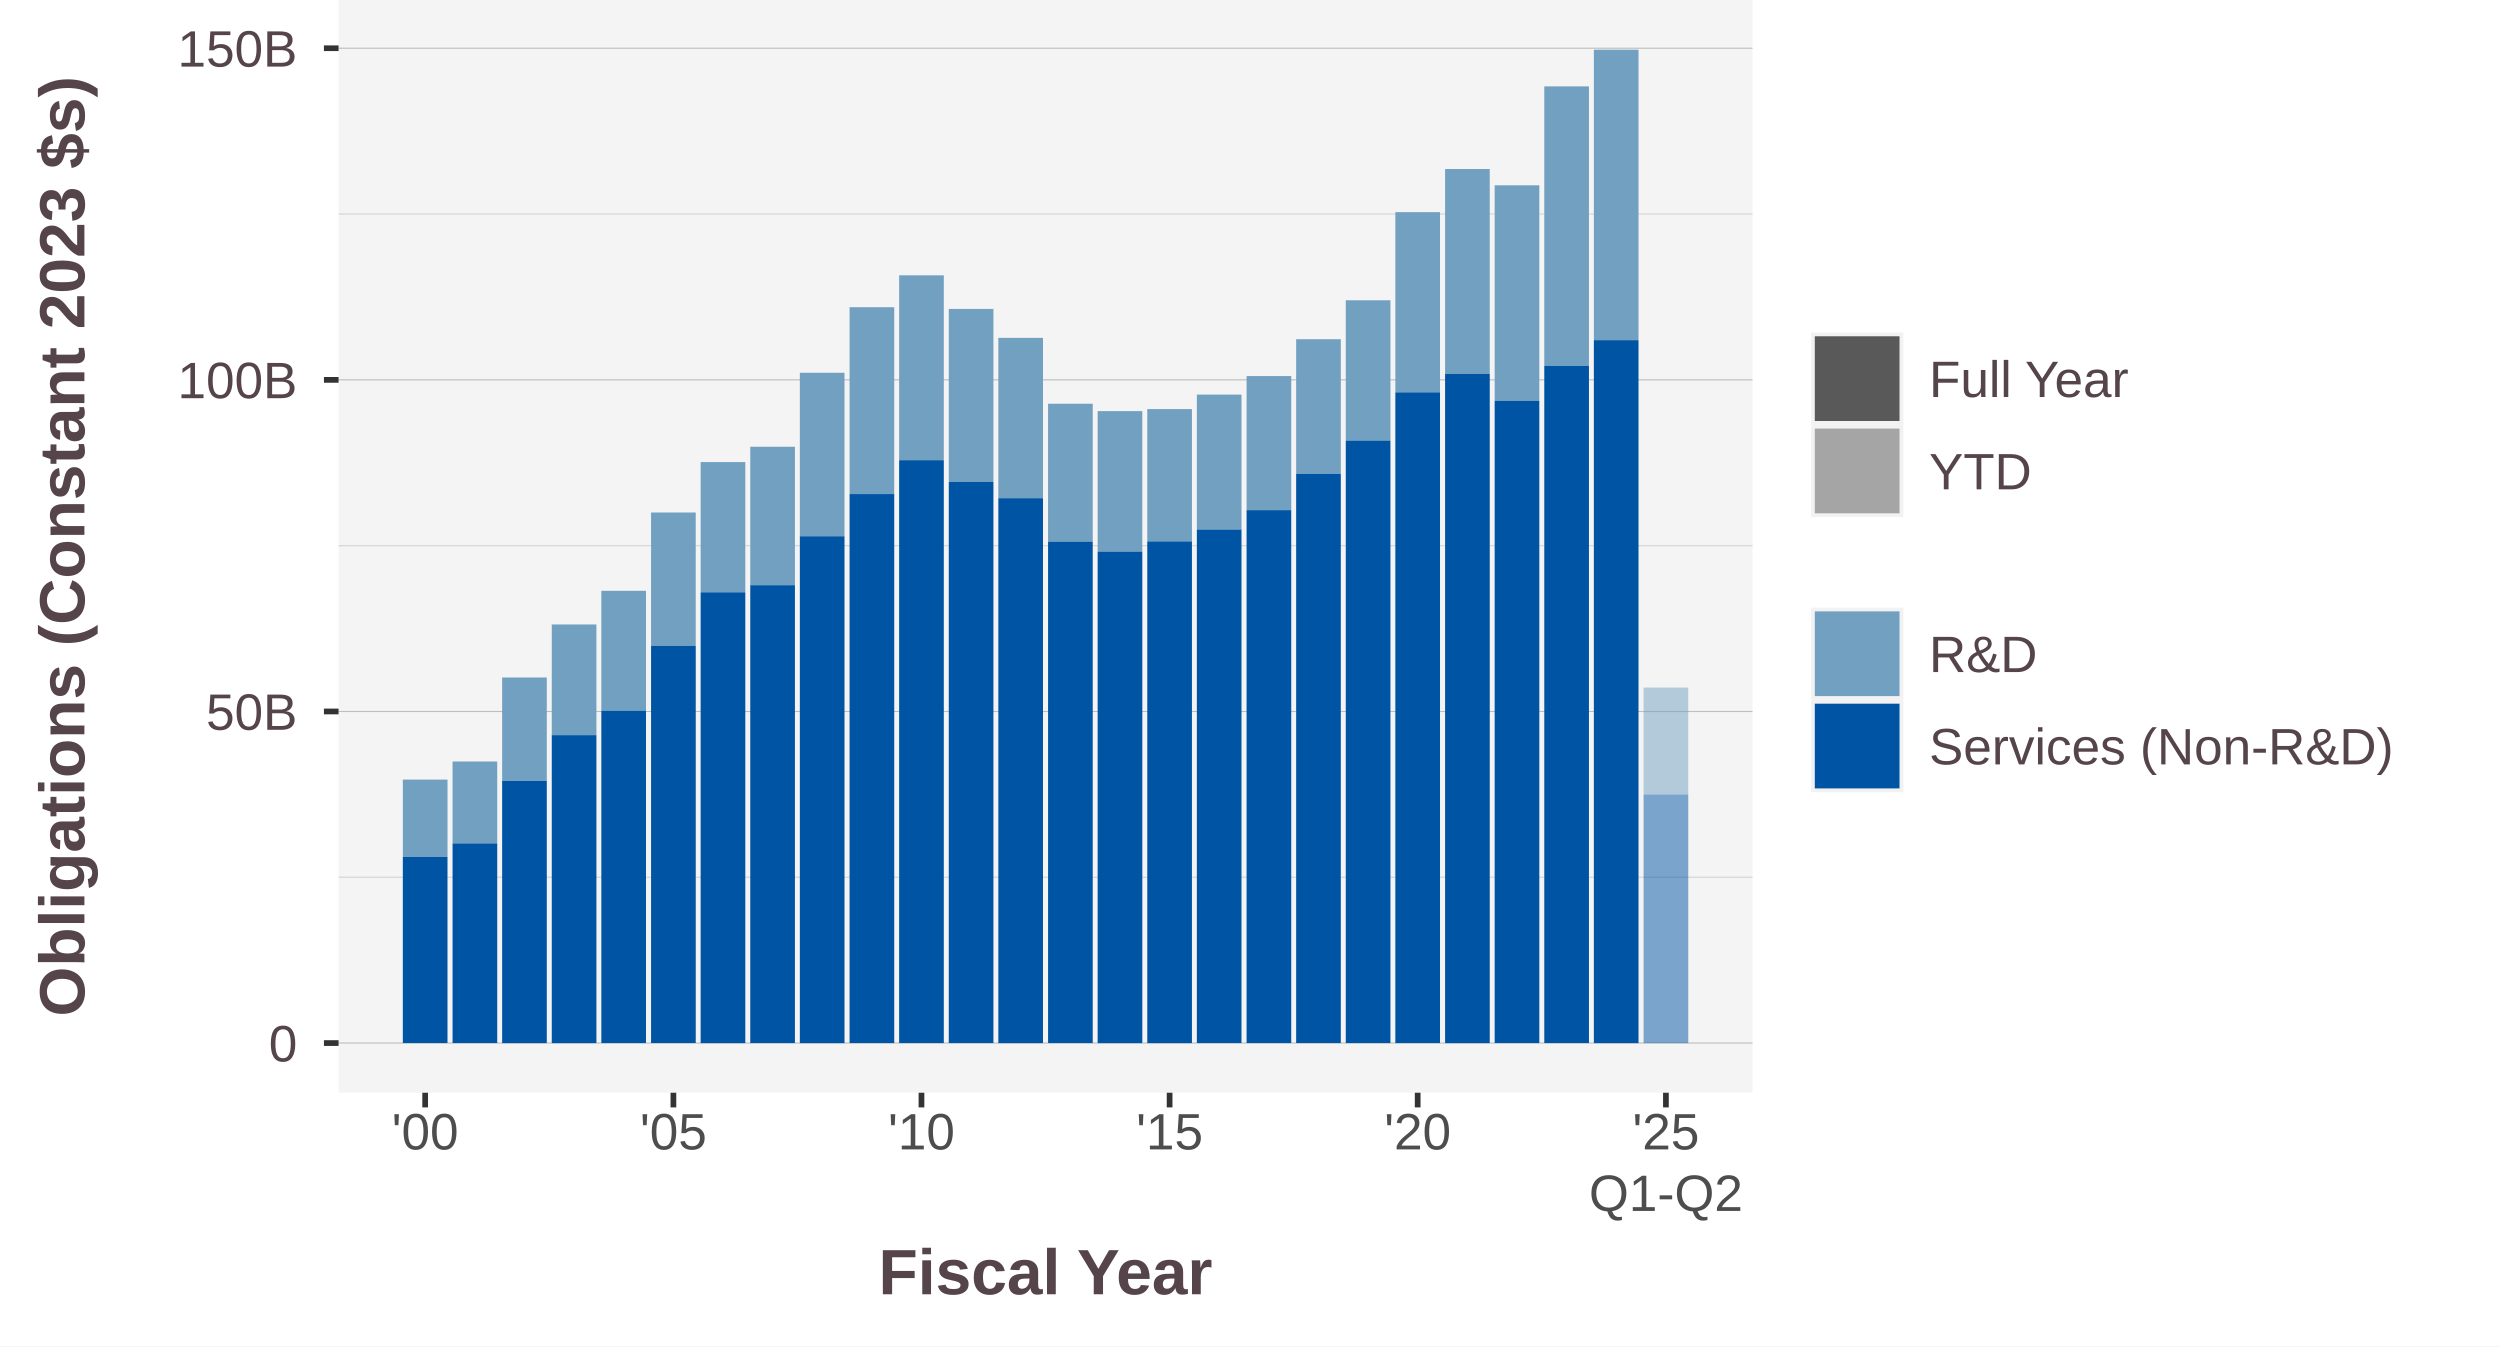
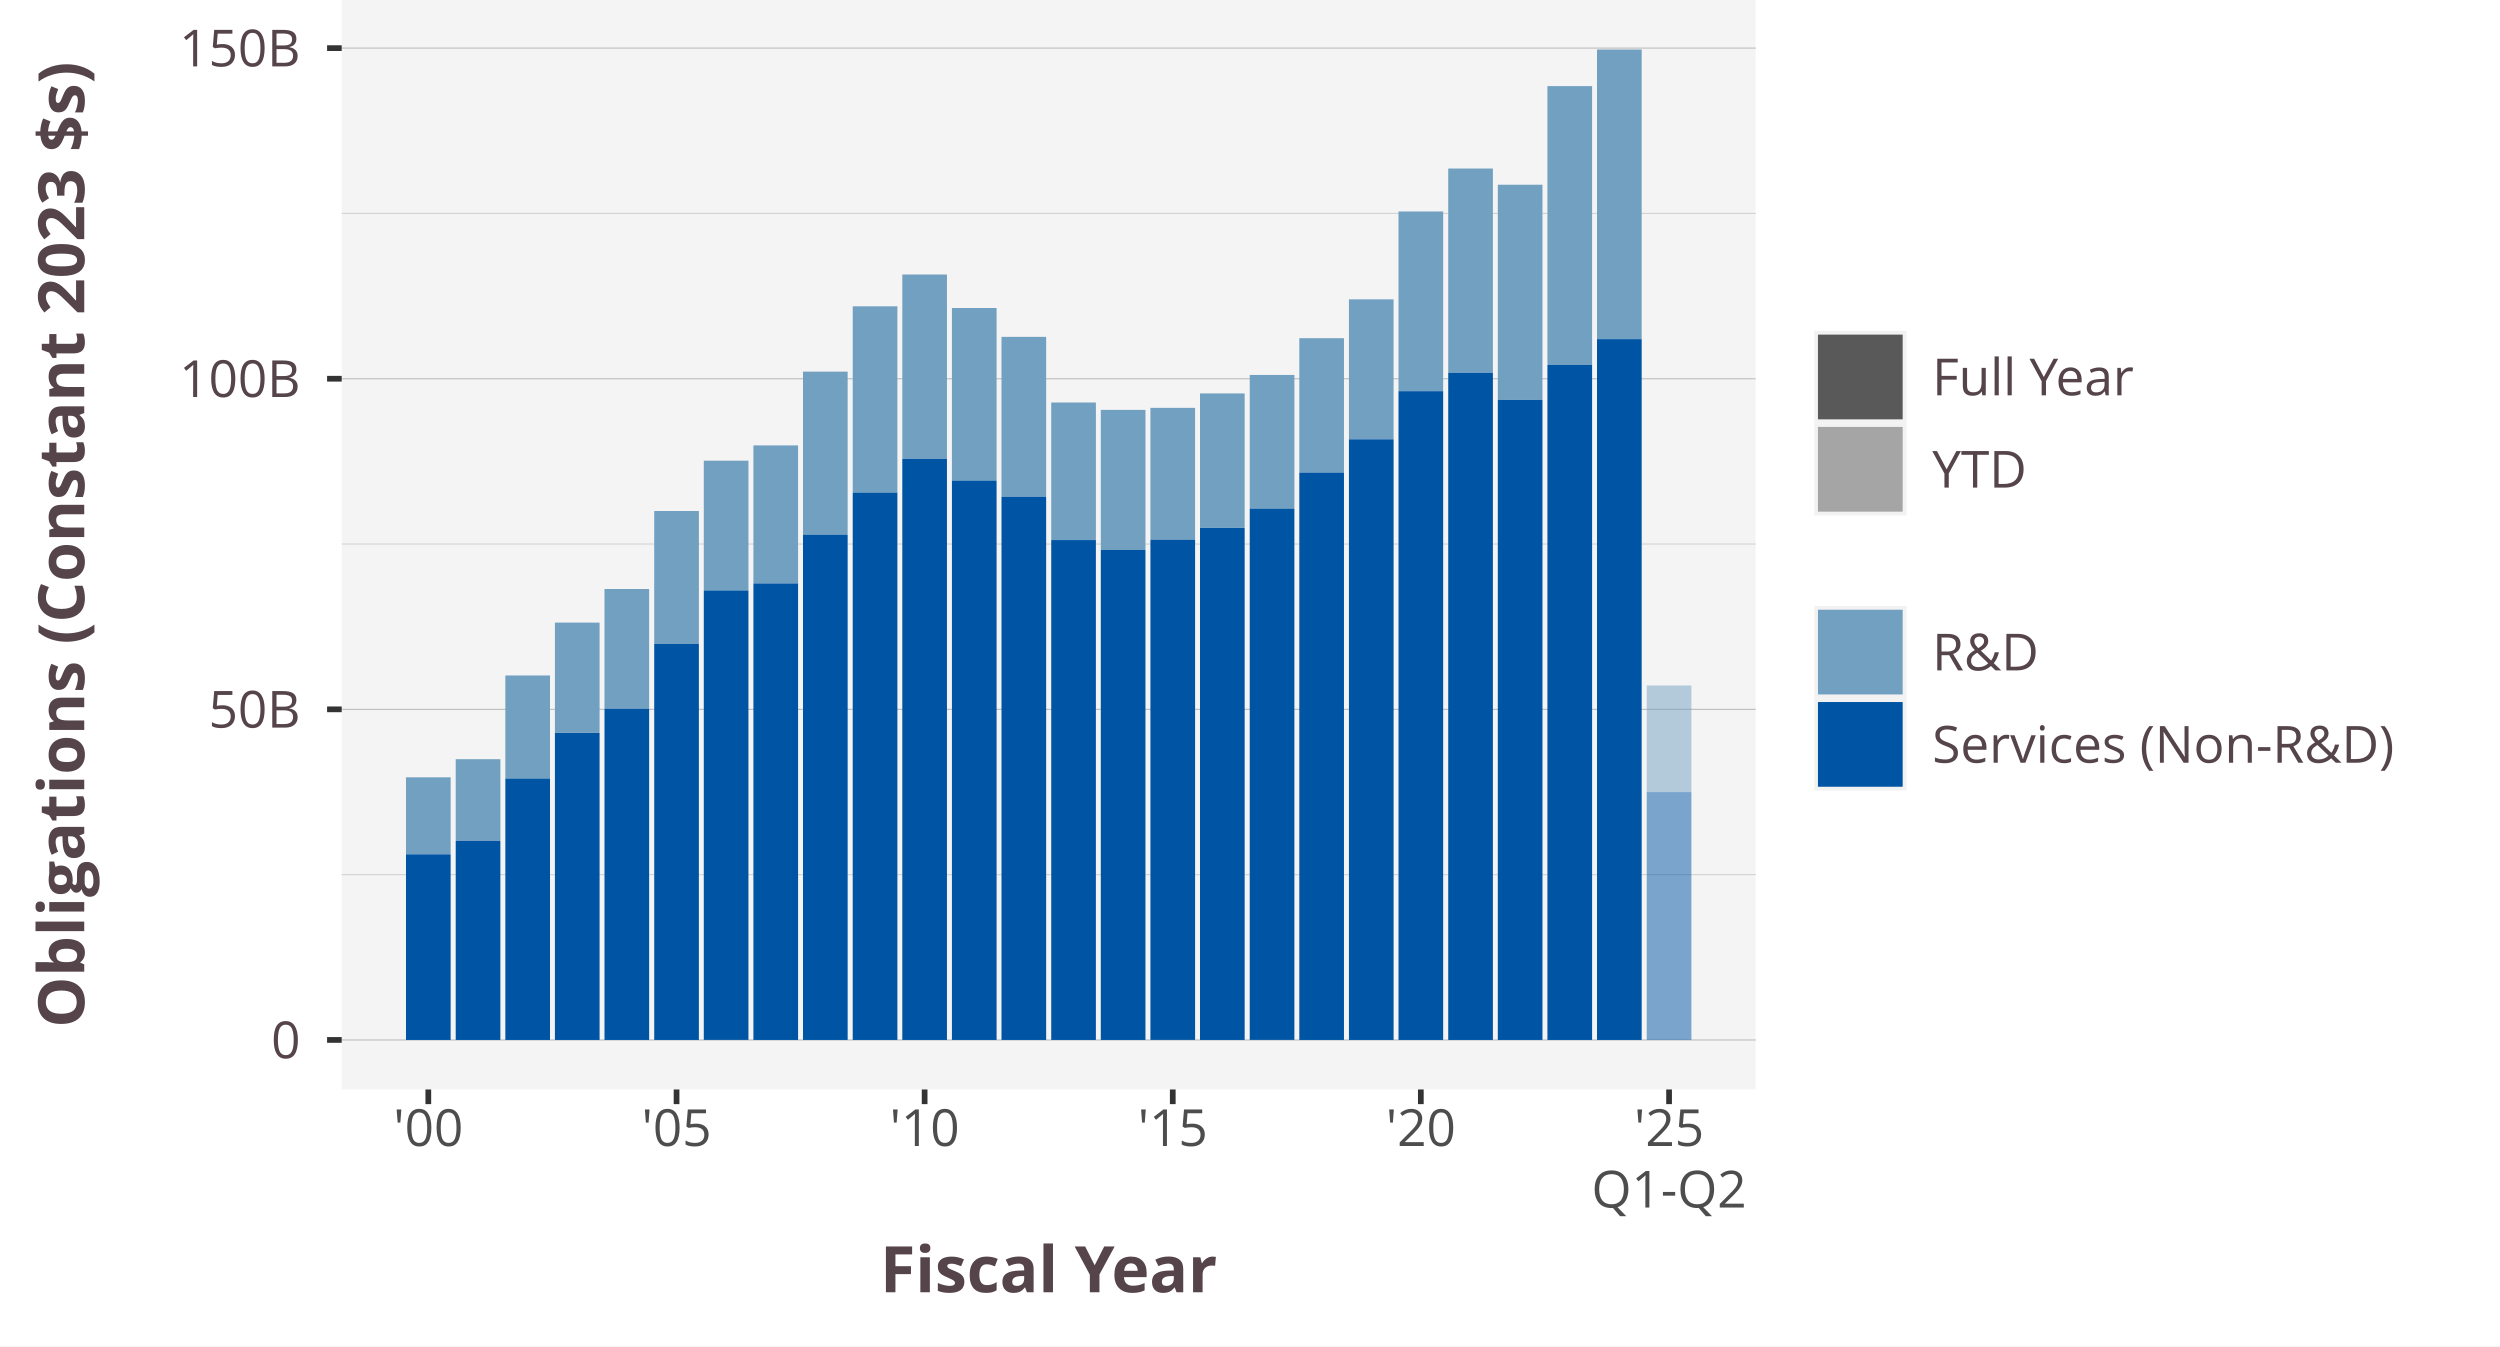
<svg xmlns="http://www.w3.org/2000/svg" class="svglite" width="468.00pt" height="252.00pt" viewBox="0 0 468.00 252.00">
  <defs>
    <style type="text/css">
    .svglite line, .svglite polyline, .svglite polygon, .svglite path, .svglite rect, .svglite circle {
      fill: none;
      stroke: #000000;
      stroke-linecap: round;
      stroke-linejoin: round;
      stroke-miterlimit: 10.00;
    }
    .svglite text {
      white-space: pre;
    }
  </style>
  </defs>
  <rect width="100%" height="100%" style="stroke: none; fill: #FFFFFF;" />
  <defs>
    <clipPath id="cpMC4wMHw0NjguMDB8MC4wMHwyNTIuMDA=">
      <rect x="0.00" y="0.00" width="468.00" height="252.00" />
    </clipPath>
  </defs>
  <g clip-path="url(#cpMC4wMHw0NjguMDB8MC4wMHwyNTIuMDA=)">
    <rect x="0.00" y="0.00" width="468.00" height="252.00" style="stroke-width: 1.07; stroke: #FFFFFF; fill: #FFFFFF;" />
  </g>
  <defs>
-     <clipPath id="cpNjMuMzh8MzI4LjA3fDAuMDB8MjA0LjU2">
-       <rect x="63.38" y="0.00" width="264.69" height="204.56" />
+     <clipPath id="cpNjMuOTd8MzI4LjY2fDAuMDB8MjAzLjk1">
+       <rect x="63.97" y="0.00" width="264.69" height="203.95" />
    </clipPath>
  </defs>
-   <g clip-path="url(#cpNjMuMzh8MzI4LjA3fDAuMDB8MjA0LjU2)">
-     <rect x="63.38" y="-0" width="264.69" height="204.56" style="stroke-width: 1.07; stroke: none; fill: #F4F4F4;" />
-     <polyline points="63.38,164.22 328.07,164.22 " style="stroke-width: 0.21; stroke: #D3D3D3; stroke-linecap: butt;" />
-     <polyline points="63.38,102.15 328.07,102.15 " style="stroke-width: 0.21; stroke: #D3D3D3; stroke-linecap: butt;" />
-     <polyline points="63.38,40.07 328.07,40.07 " style="stroke-width: 0.21; stroke: #D3D3D3; stroke-linecap: butt;" />
-     <polyline points="63.38,195.26 328.07,195.26 " style="stroke-width: 0.21; stroke: #BEBEBE; stroke-linecap: butt;" />
-     <polyline points="63.38,133.19 328.07,133.19 " style="stroke-width: 0.21; stroke: #BEBEBE; stroke-linecap: butt;" />
-     <polyline points="63.38,71.11 328.07,71.11 " style="stroke-width: 0.21; stroke: #BEBEBE; stroke-linecap: butt;" />
-     <polyline points="63.38,9.03 328.07,9.03 " style="stroke-width: 0.21; stroke: #BEBEBE; stroke-linecap: butt;" />
-     <rect x="75.41" y="145.94" width="8.36" height="14.47" style="stroke-width: 1.07; stroke: none; stroke-linecap: butt; stroke-linejoin: miter; fill: #72A0C1;" />
-     <rect x="84.72" y="142.55" width="8.36" height="15.35" style="stroke-width: 1.07; stroke: none; stroke-linecap: butt; stroke-linejoin: miter; fill: #72A0C1;" />
-     <rect x="94.00" y="126.83" width="8.36" height="19.35" style="stroke-width: 1.07; stroke: none; stroke-linecap: butt; stroke-linejoin: miter; fill: #72A0C1;" />
-     <rect x="103.29" y="116.90" width="8.36" height="20.71" style="stroke-width: 1.07; stroke: none; stroke-linecap: butt; stroke-linejoin: miter; fill: #72A0C1;" />
-     <rect x="112.57" y="110.60" width="8.36" height="22.48" style="stroke-width: 1.07; stroke: none; stroke-linecap: butt; stroke-linejoin: miter; fill: #72A0C1;" />
-     <rect x="121.88" y="95.94" width="8.36" height="24.96" style="stroke-width: 1.07; stroke: none; stroke-linecap: butt; stroke-linejoin: miter; fill: #72A0C1;" />
-     <rect x="131.16" y="86.50" width="8.36" height="24.38" style="stroke-width: 1.07; stroke: none; stroke-linecap: butt; stroke-linejoin: miter; fill: #72A0C1;" />
-     <rect x="140.45" y="83.63" width="8.36" height="25.92" style="stroke-width: 1.07; stroke: none; stroke-linecap: butt; stroke-linejoin: miter; fill: #72A0C1;" />
-     <rect x="149.73" y="69.78" width="8.36" height="30.61" style="stroke-width: 1.07; stroke: none; stroke-linecap: butt; stroke-linejoin: miter; fill: #72A0C1;" />
-     <rect x="159.04" y="57.51" width="8.36" height="34.98" style="stroke-width: 1.07; stroke: none; stroke-linecap: butt; stroke-linejoin: miter; fill: #72A0C1;" />
-     <rect x="168.32" y="51.54" width="8.36" height="34.61" style="stroke-width: 1.07; stroke: none; stroke-linecap: butt; stroke-linejoin: miter; fill: #72A0C1;" />
-     <rect x="177.61" y="57.83" width="8.36" height="32.40" style="stroke-width: 1.07; stroke: none; stroke-linecap: butt; stroke-linejoin: miter; fill: #72A0C1;" />
-     <rect x="186.89" y="63.25" width="8.36" height="30.00" style="stroke-width: 1.07; stroke: none; stroke-linecap: butt; stroke-linejoin: miter; fill: #72A0C1;" />
-     <rect x="196.20" y="75.58" width="8.36" height="25.83" style="stroke-width: 1.07; stroke: none; stroke-linecap: butt; stroke-linejoin: miter; fill: #72A0C1;" />
-     <rect x="205.48" y="76.96" width="8.36" height="26.30" style="stroke-width: 1.07; stroke: none; stroke-linecap: butt; stroke-linejoin: miter; fill: #72A0C1;" />
-     <rect x="214.77" y="76.58" width="8.36" height="24.77" style="stroke-width: 1.07; stroke: none; stroke-linecap: butt; stroke-linejoin: miter; fill: #72A0C1;" />
-     <rect x="224.05" y="73.87" width="8.36" height="25.26" style="stroke-width: 1.07; stroke: none; stroke-linecap: butt; stroke-linejoin: miter; fill: #72A0C1;" />
-     <rect x="233.36" y="70.40" width="8.36" height="25.10" style="stroke-width: 1.07; stroke: none; stroke-linecap: butt; stroke-linejoin: miter; fill: #72A0C1;" />
-     <rect x="242.64" y="63.50" width="8.36" height="25.22" style="stroke-width: 1.07; stroke: none; stroke-linecap: butt; stroke-linejoin: miter; fill: #72A0C1;" />
-     <rect x="251.93" y="56.21" width="8.36" height="26.28" style="stroke-width: 1.07; stroke: none; stroke-linecap: butt; stroke-linejoin: miter; fill: #72A0C1;" />
-     <rect x="261.21" y="39.71" width="8.36" height="33.74" style="stroke-width: 1.07; stroke: none; stroke-linecap: butt; stroke-linejoin: miter; fill: #72A0C1;" />
-     <rect x="270.52" y="31.64" width="8.36" height="38.36" style="stroke-width: 1.07; stroke: none; stroke-linecap: butt; stroke-linejoin: miter; fill: #72A0C1;" />
-     <rect x="279.80" y="34.69" width="8.36" height="40.38" style="stroke-width: 1.07; stroke: none; stroke-linecap: butt; stroke-linejoin: miter; fill: #72A0C1;" />
-     <rect x="289.09" y="16.17" width="8.36" height="52.34" style="stroke-width: 1.07; stroke: none; stroke-linecap: butt; stroke-linejoin: miter; fill: #72A0C1;" />
-     <rect x="298.37" y="9.30" width="8.36" height="54.38" style="stroke-width: 1.07; stroke: none; stroke-linecap: butt; stroke-linejoin: miter; fill: #72A0C1;" />
-     <rect x="307.68" y="128.71" width="8.36" height="20.02" style="stroke-width: 1.07; stroke: none; stroke-linecap: butt; stroke-linejoin: miter; fill: #72A0C1; fill-opacity: 0.50;" />
-     <rect x="75.41" y="160.41" width="8.36" height="34.85" style="stroke-width: 1.07; stroke: none; stroke-linecap: butt; stroke-linejoin: miter; fill: #0054A4;" />
-     <rect x="84.72" y="157.89" width="8.36" height="37.37" style="stroke-width: 1.07; stroke: none; stroke-linecap: butt; stroke-linejoin: miter; fill: #0054A4;" />
-     <rect x="94.00" y="146.18" width="8.36" height="49.09" style="stroke-width: 1.07; stroke: none; stroke-linecap: butt; stroke-linejoin: miter; fill: #0054A4;" />
-     <rect x="103.29" y="137.62" width="8.36" height="57.65" style="stroke-width: 1.07; stroke: none; stroke-linecap: butt; stroke-linejoin: miter; fill: #0054A4;" />
-     <rect x="112.57" y="133.07" width="8.36" height="62.19" style="stroke-width: 1.07; stroke: none; stroke-linecap: butt; stroke-linejoin: miter; fill: #0054A4;" />
-     <rect x="121.88" y="120.90" width="8.36" height="74.36" style="stroke-width: 1.07; stroke: none; stroke-linecap: butt; stroke-linejoin: miter; fill: #0054A4;" />
-     <rect x="131.16" y="110.88" width="8.36" height="84.39" style="stroke-width: 1.07; stroke: none; stroke-linecap: butt; stroke-linejoin: miter; fill: #0054A4;" />
-     <rect x="140.45" y="109.55" width="8.36" height="85.71" style="stroke-width: 1.07; stroke: none; stroke-linecap: butt; stroke-linejoin: miter; fill: #0054A4;" />
-     <rect x="149.73" y="100.39" width="8.36" height="94.88" style="stroke-width: 1.07; stroke: none; stroke-linecap: butt; stroke-linejoin: miter; fill: #0054A4;" />
-     <rect x="159.04" y="92.49" width="8.36" height="102.77" style="stroke-width: 1.07; stroke: none; stroke-linecap: butt; stroke-linejoin: miter; fill: #0054A4;" />
-     <rect x="168.32" y="86.15" width="8.36" height="109.11" style="stroke-width: 1.07; stroke: none; stroke-linecap: butt; stroke-linejoin: miter; fill: #0054A4;" />
-     <rect x="177.61" y="90.23" width="8.36" height="105.03" style="stroke-width: 1.07; stroke: none; stroke-linecap: butt; stroke-linejoin: miter; fill: #0054A4;" />
-     <rect x="186.89" y="93.26" width="8.36" height="102.01" style="stroke-width: 1.07; stroke: none; stroke-linecap: butt; stroke-linejoin: miter; fill: #0054A4;" />
-     <rect x="196.20" y="101.40" width="8.36" height="93.86" style="stroke-width: 1.07; stroke: none; stroke-linecap: butt; stroke-linejoin: miter; fill: #0054A4;" />
-     <rect x="205.48" y="103.26" width="8.36" height="92.01" style="stroke-width: 1.07; stroke: none; stroke-linecap: butt; stroke-linejoin: miter; fill: #0054A4;" />
-     <rect x="214.77" y="101.35" width="8.36" height="93.92" style="stroke-width: 1.07; stroke: none; stroke-linecap: butt; stroke-linejoin: miter; fill: #0054A4;" />
-     <rect x="224.05" y="99.13" width="8.36" height="96.13" style="stroke-width: 1.07; stroke: none; stroke-linecap: butt; stroke-linejoin: miter; fill: #0054A4;" />
-     <rect x="233.36" y="95.50" width="8.36" height="99.76" style="stroke-width: 1.07; stroke: none; stroke-linecap: butt; stroke-linejoin: miter; fill: #0054A4;" />
-     <rect x="242.64" y="88.72" width="8.36" height="106.54" style="stroke-width: 1.07; stroke: none; stroke-linecap: butt; stroke-linejoin: miter; fill: #0054A4;" />
-     <rect x="251.93" y="82.48" width="8.36" height="112.78" style="stroke-width: 1.07; stroke: none; stroke-linecap: butt; stroke-linejoin: miter; fill: #0054A4;" />
-     <rect x="261.21" y="73.45" width="8.36" height="121.81" style="stroke-width: 1.07; stroke: none; stroke-linecap: butt; stroke-linejoin: miter; fill: #0054A4;" />
-     <rect x="270.52" y="70.00" width="8.36" height="125.27" style="stroke-width: 1.07; stroke: none; stroke-linecap: butt; stroke-linejoin: miter; fill: #0054A4;" />
-     <rect x="279.80" y="75.06" width="8.36" height="120.20" style="stroke-width: 1.07; stroke: none; stroke-linecap: butt; stroke-linejoin: miter; fill: #0054A4;" />
-     <rect x="289.09" y="68.51" width="8.36" height="126.75" style="stroke-width: 1.07; stroke: none; stroke-linecap: butt; stroke-linejoin: miter; fill: #0054A4;" />
-     <rect x="298.37" y="63.68" width="8.36" height="131.59" style="stroke-width: 1.07; stroke: none; stroke-linecap: butt; stroke-linejoin: miter; fill: #0054A4;" />
-     <rect x="307.68" y="148.73" width="8.36" height="46.54" style="stroke-width: 1.07; stroke: none; stroke-linecap: butt; stroke-linejoin: miter; fill: #0054A4; fill-opacity: 0.50;" />
+   <g clip-path="url(#cpNjMuOTd8MzI4LjY2fDAuMDB8MjAzLjk1)">
+     <rect x="63.97" y="-0" width="264.69" height="203.95" style="stroke-width: 1.07; stroke: none; fill: #F4F4F4;" />
+     <polyline points="63.97,163.73 328.66,163.73 " style="stroke-width: 0.21; stroke: #D3D3D3; stroke-linecap: butt;" />
+     <polyline points="63.97,101.84 328.66,101.84 " style="stroke-width: 0.21; stroke: #D3D3D3; stroke-linecap: butt;" />
+     <polyline points="63.97,39.95 328.66,39.95 " style="stroke-width: 0.21; stroke: #D3D3D3; stroke-linecap: butt;" />
+     <polyline points="63.97,194.68 328.66,194.68 " style="stroke-width: 0.21; stroke: #BEBEBE; stroke-linecap: butt;" />
+     <polyline points="63.97,132.79 328.66,132.79 " style="stroke-width: 0.21; stroke: #BEBEBE; stroke-linecap: butt;" />
+     <polyline points="63.97,70.90 328.66,70.90 " style="stroke-width: 0.21; stroke: #BEBEBE; stroke-linecap: butt;" />
+     <polyline points="63.97,9.01 328.66,9.01 " style="stroke-width: 0.21; stroke: #BEBEBE; stroke-linecap: butt;" />
+     <rect x="76.00" y="145.51" width="8.36" height="14.42" style="stroke-width: 1.07; stroke: none; stroke-linecap: butt; stroke-linejoin: miter; fill: #72A0C1;" />
+     <rect x="85.31" y="142.12" width="8.36" height="15.30" style="stroke-width: 1.07; stroke: none; stroke-linecap: butt; stroke-linejoin: miter; fill: #72A0C1;" />
+     <rect x="94.60" y="126.45" width="8.36" height="19.29" style="stroke-width: 1.07; stroke: none; stroke-linecap: butt; stroke-linejoin: miter; fill: #72A0C1;" />
+     <rect x="103.88" y="116.55" width="8.36" height="20.65" style="stroke-width: 1.07; stroke: none; stroke-linecap: butt; stroke-linejoin: miter; fill: #72A0C1;" />
+     <rect x="113.16" y="110.26" width="8.36" height="22.41" style="stroke-width: 1.07; stroke: none; stroke-linecap: butt; stroke-linejoin: miter; fill: #72A0C1;" />
+     <rect x="122.47" y="95.66" width="8.36" height="24.88" style="stroke-width: 1.07; stroke: none; stroke-linecap: butt; stroke-linejoin: miter; fill: #72A0C1;" />
+     <rect x="131.75" y="86.24" width="8.36" height="24.31" style="stroke-width: 1.07; stroke: none; stroke-linecap: butt; stroke-linejoin: miter; fill: #72A0C1;" />
+     <rect x="141.04" y="83.38" width="8.36" height="25.84" style="stroke-width: 1.07; stroke: none; stroke-linecap: butt; stroke-linejoin: miter; fill: #72A0C1;" />
+     <rect x="150.32" y="69.57" width="8.36" height="30.52" style="stroke-width: 1.07; stroke: none; stroke-linecap: butt; stroke-linejoin: miter; fill: #72A0C1;" />
+     <rect x="159.63" y="57.34" width="8.36" height="34.87" style="stroke-width: 1.07; stroke: none; stroke-linecap: butt; stroke-linejoin: miter; fill: #72A0C1;" />
+     <rect x="168.91" y="51.39" width="8.36" height="34.51" style="stroke-width: 1.07; stroke: none; stroke-linecap: butt; stroke-linejoin: miter; fill: #72A0C1;" />
+     <rect x="178.20" y="57.66" width="8.36" height="32.30" style="stroke-width: 1.07; stroke: none; stroke-linecap: butt; stroke-linejoin: miter; fill: #72A0C1;" />
+     <rect x="187.48" y="63.06" width="8.36" height="29.91" style="stroke-width: 1.07; stroke: none; stroke-linecap: butt; stroke-linejoin: miter; fill: #72A0C1;" />
+     <rect x="196.79" y="75.35" width="8.36" height="25.75" style="stroke-width: 1.07; stroke: none; stroke-linecap: butt; stroke-linejoin: miter; fill: #72A0C1;" />
+     <rect x="206.07" y="76.73" width="8.36" height="26.22" style="stroke-width: 1.07; stroke: none; stroke-linecap: butt; stroke-linejoin: miter; fill: #72A0C1;" />
+     <rect x="215.36" y="76.35" width="8.36" height="24.70" style="stroke-width: 1.07; stroke: none; stroke-linecap: butt; stroke-linejoin: miter; fill: #72A0C1;" />
+     <rect x="224.64" y="73.65" width="8.36" height="25.18" style="stroke-width: 1.07; stroke: none; stroke-linecap: butt; stroke-linejoin: miter; fill: #72A0C1;" />
+     <rect x="233.95" y="70.19" width="8.36" height="25.02" style="stroke-width: 1.07; stroke: none; stroke-linecap: butt; stroke-linejoin: miter; fill: #72A0C1;" />
+     <rect x="243.23" y="63.31" width="8.36" height="25.14" style="stroke-width: 1.07; stroke: none; stroke-linecap: butt; stroke-linejoin: miter; fill: #72A0C1;" />
+     <rect x="252.52" y="56.04" width="8.36" height="26.20" style="stroke-width: 1.07; stroke: none; stroke-linecap: butt; stroke-linejoin: miter; fill: #72A0C1;" />
+     <rect x="261.80" y="39.59" width="8.36" height="33.64" style="stroke-width: 1.07; stroke: none; stroke-linecap: butt; stroke-linejoin: miter; fill: #72A0C1;" />
+     <rect x="271.11" y="31.55" width="8.36" height="38.24" style="stroke-width: 1.07; stroke: none; stroke-linecap: butt; stroke-linejoin: miter; fill: #72A0C1;" />
+     <rect x="280.39" y="34.58" width="8.36" height="40.25" style="stroke-width: 1.07; stroke: none; stroke-linecap: butt; stroke-linejoin: miter; fill: #72A0C1;" />
+     <rect x="289.68" y="16.12" width="8.36" height="52.19" style="stroke-width: 1.07; stroke: none; stroke-linecap: butt; stroke-linejoin: miter; fill: #72A0C1;" />
+     <rect x="298.96" y="9.27" width="8.36" height="54.22" style="stroke-width: 1.07; stroke: none; stroke-linecap: butt; stroke-linejoin: miter; fill: #72A0C1;" />
+     <rect x="308.27" y="128.32" width="8.36" height="19.96" style="stroke-width: 1.07; stroke: none; stroke-linecap: butt; stroke-linejoin: miter; fill: #72A0C1; fill-opacity: 0.50;" />
+     <rect x="76.00" y="159.93" width="8.36" height="34.75" style="stroke-width: 1.07; stroke: none; stroke-linecap: butt; stroke-linejoin: miter; fill: #0054A4;" />
+     <rect x="85.31" y="157.42" width="8.36" height="37.26" style="stroke-width: 1.07; stroke: none; stroke-linecap: butt; stroke-linejoin: miter; fill: #0054A4;" />
+     <rect x="94.60" y="145.74" width="8.36" height="48.94" style="stroke-width: 1.07; stroke: none; stroke-linecap: butt; stroke-linejoin: miter; fill: #0054A4;" />
+     <rect x="103.88" y="137.21" width="8.36" height="57.47" style="stroke-width: 1.07; stroke: none; stroke-linecap: butt; stroke-linejoin: miter; fill: #0054A4;" />
+     <rect x="113.16" y="132.67" width="8.36" height="62.01" style="stroke-width: 1.07; stroke: none; stroke-linecap: butt; stroke-linejoin: miter; fill: #0054A4;" />
+     <rect x="122.47" y="120.54" width="8.36" height="74.14" style="stroke-width: 1.07; stroke: none; stroke-linecap: butt; stroke-linejoin: miter; fill: #0054A4;" />
+     <rect x="131.75" y="110.54" width="8.36" height="84.13" style="stroke-width: 1.07; stroke: none; stroke-linecap: butt; stroke-linejoin: miter; fill: #0054A4;" />
+     <rect x="141.04" y="109.22" width="8.36" height="85.46" style="stroke-width: 1.07; stroke: none; stroke-linecap: butt; stroke-linejoin: miter; fill: #0054A4;" />
+     <rect x="150.32" y="100.09" width="8.36" height="94.59" style="stroke-width: 1.07; stroke: none; stroke-linecap: butt; stroke-linejoin: miter; fill: #0054A4;" />
+     <rect x="159.63" y="92.21" width="8.36" height="102.47" style="stroke-width: 1.07; stroke: none; stroke-linecap: butt; stroke-linejoin: miter; fill: #0054A4;" />
+     <rect x="168.91" y="85.90" width="8.36" height="108.78" style="stroke-width: 1.07; stroke: none; stroke-linecap: butt; stroke-linejoin: miter; fill: #0054A4;" />
+     <rect x="178.20" y="89.96" width="8.36" height="104.72" style="stroke-width: 1.07; stroke: none; stroke-linecap: butt; stroke-linejoin: miter; fill: #0054A4;" />
+     <rect x="187.48" y="92.98" width="8.36" height="101.70" style="stroke-width: 1.07; stroke: none; stroke-linecap: butt; stroke-linejoin: miter; fill: #0054A4;" />
+     <rect x="196.79" y="101.10" width="8.36" height="93.58" style="stroke-width: 1.07; stroke: none; stroke-linecap: butt; stroke-linejoin: miter; fill: #0054A4;" />
+     <rect x="206.07" y="102.95" width="8.36" height="91.73" style="stroke-width: 1.07; stroke: none; stroke-linecap: butt; stroke-linejoin: miter; fill: #0054A4;" />
+     <rect x="215.36" y="101.04" width="8.36" height="93.63" style="stroke-width: 1.07; stroke: none; stroke-linecap: butt; stroke-linejoin: miter; fill: #0054A4;" />
+     <rect x="224.64" y="98.84" width="8.36" height="95.84" style="stroke-width: 1.07; stroke: none; stroke-linecap: butt; stroke-linejoin: miter; fill: #0054A4;" />
+     <rect x="233.95" y="95.21" width="8.36" height="99.46" style="stroke-width: 1.07; stroke: none; stroke-linecap: butt; stroke-linejoin: miter; fill: #0054A4;" />
+     <rect x="243.23" y="88.46" width="8.36" height="106.22" style="stroke-width: 1.07; stroke: none; stroke-linecap: butt; stroke-linejoin: miter; fill: #0054A4;" />
+     <rect x="252.52" y="82.24" width="8.36" height="112.44" style="stroke-width: 1.07; stroke: none; stroke-linecap: butt; stroke-linejoin: miter; fill: #0054A4;" />
+     <rect x="261.80" y="73.23" width="8.36" height="121.45" style="stroke-width: 1.07; stroke: none; stroke-linecap: butt; stroke-linejoin: miter; fill: #0054A4;" />
+     <rect x="271.11" y="69.79" width="8.36" height="124.89" style="stroke-width: 1.07; stroke: none; stroke-linecap: butt; stroke-linejoin: miter; fill: #0054A4;" />
+     <rect x="280.39" y="74.84" width="8.36" height="119.84" style="stroke-width: 1.07; stroke: none; stroke-linecap: butt; stroke-linejoin: miter; fill: #0054A4;" />
+     <rect x="289.68" y="68.31" width="8.36" height="126.37" style="stroke-width: 1.07; stroke: none; stroke-linecap: butt; stroke-linejoin: miter; fill: #0054A4;" />
+     <rect x="298.96" y="63.49" width="8.36" height="131.19" style="stroke-width: 1.07; stroke: none; stroke-linecap: butt; stroke-linejoin: miter; fill: #0054A4;" />
+     <rect x="308.27" y="148.28" width="8.36" height="46.40" style="stroke-width: 1.07; stroke: none; stroke-linecap: butt; stroke-linejoin: miter; fill: #0054A4; fill-opacity: 0.50;" />
  </g>
  <g clip-path="url(#cpMC4wMHw0NjguMDB8MC4wMHwyNTIuMDA=)">
-     <text x="55.66" y="198.70" text-anchor="end" style="font-size: 9.60px;fill: #554449; font-family: &quot;Arial&quot;;" textLength="5.34px" lengthAdjust="spacingAndGlyphs">0</text>
-     <text x="55.66" y="136.62" text-anchor="end" style="font-size: 9.60px;fill: #554449; font-family: &quot;Arial&quot;;" textLength="17.06px" lengthAdjust="spacingAndGlyphs">50B</text>
-     <text x="55.66" y="74.54" text-anchor="end" style="font-size: 9.60px;fill: #554449; font-family: &quot;Arial&quot;;" textLength="22.40px" lengthAdjust="spacingAndGlyphs">100B</text>
-     <text x="55.66" y="12.47" text-anchor="end" style="font-size: 9.60px;fill: #554449; font-family: &quot;Arial&quot;;" textLength="22.40px" lengthAdjust="spacingAndGlyphs">150B</text>
-     <polyline points="60.64,195.26 63.38,195.26 " style="stroke-width: 1.07; stroke: #333333; stroke-linecap: butt;" />
-     <polyline points="60.64,133.19 63.38,133.19 " style="stroke-width: 1.07; stroke: #333333; stroke-linecap: butt;" />
-     <polyline points="60.64,71.11 63.38,71.11 " style="stroke-width: 1.07; stroke: #333333; stroke-linecap: butt;" />
-     <polyline points="60.64,9.03 63.38,9.03 " style="stroke-width: 1.07; stroke: #333333; stroke-linecap: butt;" />
-     <polyline points="79.59,207.30 79.59,204.56 " style="stroke-width: 1.07; stroke: #333333; stroke-linecap: butt;" />
-     <polyline points="126.06,207.30 126.06,204.56 " style="stroke-width: 1.07; stroke: #333333; stroke-linecap: butt;" />
-     <polyline points="172.50,207.30 172.50,204.56 " style="stroke-width: 1.07; stroke: #333333; stroke-linecap: butt;" />
-     <polyline points="218.95,207.30 218.95,204.56 " style="stroke-width: 1.07; stroke: #333333; stroke-linecap: butt;" />
-     <polyline points="265.39,207.30 265.39,204.56 " style="stroke-width: 1.07; stroke: #333333; stroke-linecap: butt;" />
-     <polyline points="311.86,207.30 311.86,204.56 " style="stroke-width: 1.07; stroke: #333333; stroke-linecap: butt;" />
-     <text x="79.59" y="215.17" text-anchor="middle" style="font-size: 9.60px;fill: #4D4D4D; font-family: &quot;Arial&quot;;" textLength="12.50px" lengthAdjust="spacingAndGlyphs">'00</text>
-     <text x="126.06" y="215.17" text-anchor="middle" style="font-size: 9.60px;fill: #4D4D4D; font-family: &quot;Arial&quot;;" textLength="12.50px" lengthAdjust="spacingAndGlyphs">'05</text>
-     <text x="172.50" y="215.17" text-anchor="middle" style="font-size: 9.60px;fill: #4D4D4D; font-family: &quot;Arial&quot;;" textLength="12.50px" lengthAdjust="spacingAndGlyphs">'10</text>
-     <text x="218.95" y="215.17" text-anchor="middle" style="font-size: 9.60px;fill: #4D4D4D; font-family: &quot;Arial&quot;;" textLength="12.50px" lengthAdjust="spacingAndGlyphs">'15</text>
-     <text x="265.39" y="215.17" text-anchor="middle" style="font-size: 9.60px;fill: #4D4D4D; font-family: &quot;Arial&quot;;" textLength="12.50px" lengthAdjust="spacingAndGlyphs">'20</text>
-     <text x="311.86" y="215.17" text-anchor="middle" style="font-size: 9.60px;fill: #4D4D4D; font-family: &quot;Arial&quot;;" textLength="12.50px" lengthAdjust="spacingAndGlyphs">'25</text>
-     <text x="311.86" y="226.69" text-anchor="middle" style="font-size: 9.60px;fill: #4D4D4D; font-family: &quot;Arial&quot;;" textLength="28.79px" lengthAdjust="spacingAndGlyphs">Q1-Q2</text>
-     <text x="195.72" y="242.28" text-anchor="middle" style="font-size: 12.00px; font-weight: bold;fill: #554449; font-family: &quot;Arial&quot;;" textLength="62.50px" lengthAdjust="spacingAndGlyphs">Fiscal Year</text>
-     <text transform="translate(15.80,102.28) rotate(-90)" text-anchor="middle" style="font-size: 12.00px; font-weight: bold;fill: #554449; font-family: &quot;Arial&quot;;" textLength="176.04px" lengthAdjust="spacingAndGlyphs">Obligations (Constant 2023 $s)</text>
-     <rect x="339.03" y="56.26" width="61.43" height="40.54" style="stroke-width: 1.07; stroke: none; fill: #FFFFFF;" />
-     <rect x="339.03" y="62.24" width="17.28" height="17.28" style="stroke-width: 1.07; stroke: none; fill: #F2F2F2;" />
-     <rect x="339.73" y="62.95" width="15.86" height="15.86" style="stroke-width: 1.07; stroke: none; stroke-linecap: butt; stroke-linejoin: miter; fill: #595959;" />
-     <rect x="339.03" y="79.52" width="17.28" height="17.28" style="stroke-width: 1.07; stroke: none; fill: #F2F2F2;" />
-     <rect x="339.73" y="80.23" width="15.86" height="15.86" style="stroke-width: 1.07; stroke: none; stroke-linecap: butt; stroke-linejoin: miter; fill: #595959; fill-opacity: 0.50;" />
-     <text x="361.13" y="74.32" style="font-size: 9.60px;fill: #554449; font-family: &quot;Arial&quot;;" textLength="37.33px" lengthAdjust="spacingAndGlyphs">Full Year</text>
-     <text x="361.13" y="91.60" style="font-size: 9.60px;fill: #554449; font-family: &quot;Arial&quot;;" textLength="19.18px" lengthAdjust="spacingAndGlyphs">YTD</text>
-     <rect x="339.03" y="107.76" width="110.97" height="40.54" style="stroke-width: 1.07; stroke: none; fill: #FFFFFF;" />
-     <rect x="339.03" y="113.74" width="17.28" height="17.28" style="stroke-width: 1.07; stroke: none; fill: #F2F2F2;" />
-     <rect x="339.73" y="114.45" width="15.86" height="15.86" style="stroke-width: 1.07; stroke: none; stroke-linecap: butt; stroke-linejoin: miter; fill: #72A0C1;" />
-     <rect x="339.03" y="131.02" width="17.28" height="17.28" style="stroke-width: 1.07; stroke: none; fill: #F2F2F2;" />
-     <rect x="339.73" y="131.73" width="15.86" height="15.86" style="stroke-width: 1.07; stroke: none; stroke-linecap: butt; stroke-linejoin: miter; fill: #0054A4;" />
-     <text x="361.13" y="125.81" style="font-size: 9.60px;fill: #554449; font-family: &quot;Arial&quot;;" textLength="20.25px" lengthAdjust="spacingAndGlyphs">R&amp;D</text>
-     <text x="361.13" y="143.09" style="font-size: 9.60px;fill: #554449; font-family: &quot;Arial&quot;;" textLength="86.88px" lengthAdjust="spacingAndGlyphs">Services (Non-R&amp;D)</text>
+     <text x="56.25" y="198.10" text-anchor="end" style="font-size: 9.60px;fill: #554449; font-family: &quot;Open Sans&quot;;" textLength="5.49px" lengthAdjust="spacingAndGlyphs">0</text>
+     <text x="56.25" y="136.21" text-anchor="end" style="font-size: 9.60px;fill: #554449; font-family: &quot;Open Sans&quot;;" textLength="17.16px" lengthAdjust="spacingAndGlyphs">50B</text>
+     <text x="56.25" y="74.32" text-anchor="end" style="font-size: 9.60px;fill: #554449; font-family: &quot;Open Sans&quot;;" textLength="22.65px" lengthAdjust="spacingAndGlyphs">100B</text>
+     <text x="56.25" y="12.43" text-anchor="end" style="font-size: 9.60px;fill: #554449; font-family: &quot;Open Sans&quot;;" textLength="22.65px" lengthAdjust="spacingAndGlyphs">150B</text>
+     <polyline points="61.23,194.68 63.97,194.68 " style="stroke-width: 1.07; stroke: #333333; stroke-linecap: butt;" />
+     <polyline points="61.23,132.79 63.97,132.79 " style="stroke-width: 1.07; stroke: #333333; stroke-linecap: butt;" />
+     <polyline points="61.23,70.90 63.97,70.90 " style="stroke-width: 1.07; stroke: #333333; stroke-linecap: butt;" />
+     <polyline points="61.23,9.01 63.97,9.01 " style="stroke-width: 1.07; stroke: #333333; stroke-linecap: butt;" />
+     <polyline points="80.18,206.69 80.18,203.95 " style="stroke-width: 1.07; stroke: #333333; stroke-linecap: butt;" />
+     <polyline points="126.65,206.69 126.65,203.95 " style="stroke-width: 1.07; stroke: #333333; stroke-linecap: butt;" />
+     <polyline points="173.09,206.69 173.09,203.95 " style="stroke-width: 1.07; stroke: #333333; stroke-linecap: butt;" />
+     <polyline points="219.54,206.69 219.54,203.95 " style="stroke-width: 1.07; stroke: #333333; stroke-linecap: butt;" />
+     <polyline points="265.98,206.69 265.98,203.95 " style="stroke-width: 1.07; stroke: #333333; stroke-linecap: butt;" />
+     <polyline points="312.45,206.69 312.45,203.95 " style="stroke-width: 1.07; stroke: #333333; stroke-linecap: butt;" />
+     <text x="80.18" y="214.53" text-anchor="middle" style="font-size: 9.60px;fill: #4D4D4D; font-family: &quot;Open Sans&quot;;" textLength="13.08px" lengthAdjust="spacingAndGlyphs">'00</text>
+     <text x="126.65" y="214.53" text-anchor="middle" style="font-size: 9.60px;fill: #4D4D4D; font-family: &quot;Open Sans&quot;;" textLength="13.08px" lengthAdjust="spacingAndGlyphs">'05</text>
+     <text x="173.09" y="214.53" text-anchor="middle" style="font-size: 9.60px;fill: #4D4D4D; font-family: &quot;Open Sans&quot;;" textLength="13.08px" lengthAdjust="spacingAndGlyphs">'10</text>
+     <text x="219.54" y="214.53" text-anchor="middle" style="font-size: 9.60px;fill: #4D4D4D; font-family: &quot;Open Sans&quot;;" textLength="13.08px" lengthAdjust="spacingAndGlyphs">'15</text>
+     <text x="265.98" y="214.53" text-anchor="middle" style="font-size: 9.60px;fill: #4D4D4D; font-family: &quot;Open Sans&quot;;" textLength="13.08px" lengthAdjust="spacingAndGlyphs">'20</text>
+     <text x="312.45" y="214.53" text-anchor="middle" style="font-size: 9.60px;fill: #4D4D4D; font-family: &quot;Open Sans&quot;;" textLength="13.08px" lengthAdjust="spacingAndGlyphs">'25</text>
+     <text x="312.45" y="226.05" text-anchor="middle" style="font-size: 9.60px;fill: #4D4D4D; font-family: &quot;Open Sans&quot;;" textLength="28.98px" lengthAdjust="spacingAndGlyphs">Q1-Q2</text>
+     <text x="196.31" y="241.91" text-anchor="middle" style="font-size: 12.00px; font-weight: bold;fill: #554449; font-family: &quot;Open Sans&quot;;" textLength="63.71px" lengthAdjust="spacingAndGlyphs">Fiscal Year</text>
+     <text transform="translate(15.77,101.97) rotate(-90)" text-anchor="middle" style="font-size: 12.00px; font-weight: bold;fill: #554449; font-family: &quot;Open Sans&quot;;" textLength="180.95px" lengthAdjust="spacingAndGlyphs">Obligations (Constant 2023 $s)</text>
+     <rect x="339.62" y="55.96" width="62.25" height="40.54" style="stroke-width: 1.07; stroke: none; fill: #FFFFFF;" />
+     <rect x="339.62" y="61.94" width="17.28" height="17.28" style="stroke-width: 1.07; stroke: none; fill: #F2F2F2;" />
+     <rect x="340.32" y="62.64" width="15.86" height="15.86" style="stroke-width: 1.07; stroke: none; stroke-linecap: butt; stroke-linejoin: miter; fill: #595959;" />
+     <rect x="339.62" y="79.22" width="17.28" height="17.28" style="stroke-width: 1.07; stroke: none; fill: #F2F2F2;" />
+     <rect x="340.32" y="79.92" width="15.86" height="15.86" style="stroke-width: 1.07; stroke: none; stroke-linecap: butt; stroke-linejoin: miter; fill: #595959; fill-opacity: 0.50;" />
+     <text x="361.72" y="74.00" style="font-size: 9.60px;fill: #554449; font-family: &quot;Open Sans&quot;;" textLength="38.15px" lengthAdjust="spacingAndGlyphs">Full Year</text>
+     <text x="361.72" y="91.28" style="font-size: 9.60px;fill: #554449; font-family: &quot;Open Sans&quot;;" textLength="17.60px" lengthAdjust="spacingAndGlyphs">YTD</text>
+     <rect x="339.62" y="107.45" width="110.38" height="40.54" style="stroke-width: 1.07; stroke: none; fill: #FFFFFF;" />
+     <rect x="339.62" y="113.43" width="17.28" height="17.28" style="stroke-width: 1.07; stroke: none; fill: #F2F2F2;" />
+     <rect x="340.32" y="114.14" width="15.86" height="15.86" style="stroke-width: 1.07; stroke: none; stroke-linecap: butt; stroke-linejoin: miter; fill: #72A0C1;" />
+     <rect x="339.62" y="130.71" width="17.28" height="17.28" style="stroke-width: 1.07; stroke: none; fill: #F2F2F2;" />
+     <rect x="340.32" y="131.42" width="15.86" height="15.86" style="stroke-width: 1.07; stroke: none; stroke-linecap: butt; stroke-linejoin: miter; fill: #0054A4;" />
+     <text x="361.72" y="125.50" style="font-size: 9.60px;fill: #554449; font-family: &quot;Open Sans&quot;;" textLength="19.86px" lengthAdjust="spacingAndGlyphs">R&amp;D</text>
+     <text x="361.72" y="142.78" style="font-size: 9.60px;fill: #554449; font-family: &quot;Open Sans&quot;;" textLength="86.28px" lengthAdjust="spacingAndGlyphs">Services (Non-R&amp;D)</text>
  </g>
</svg>
